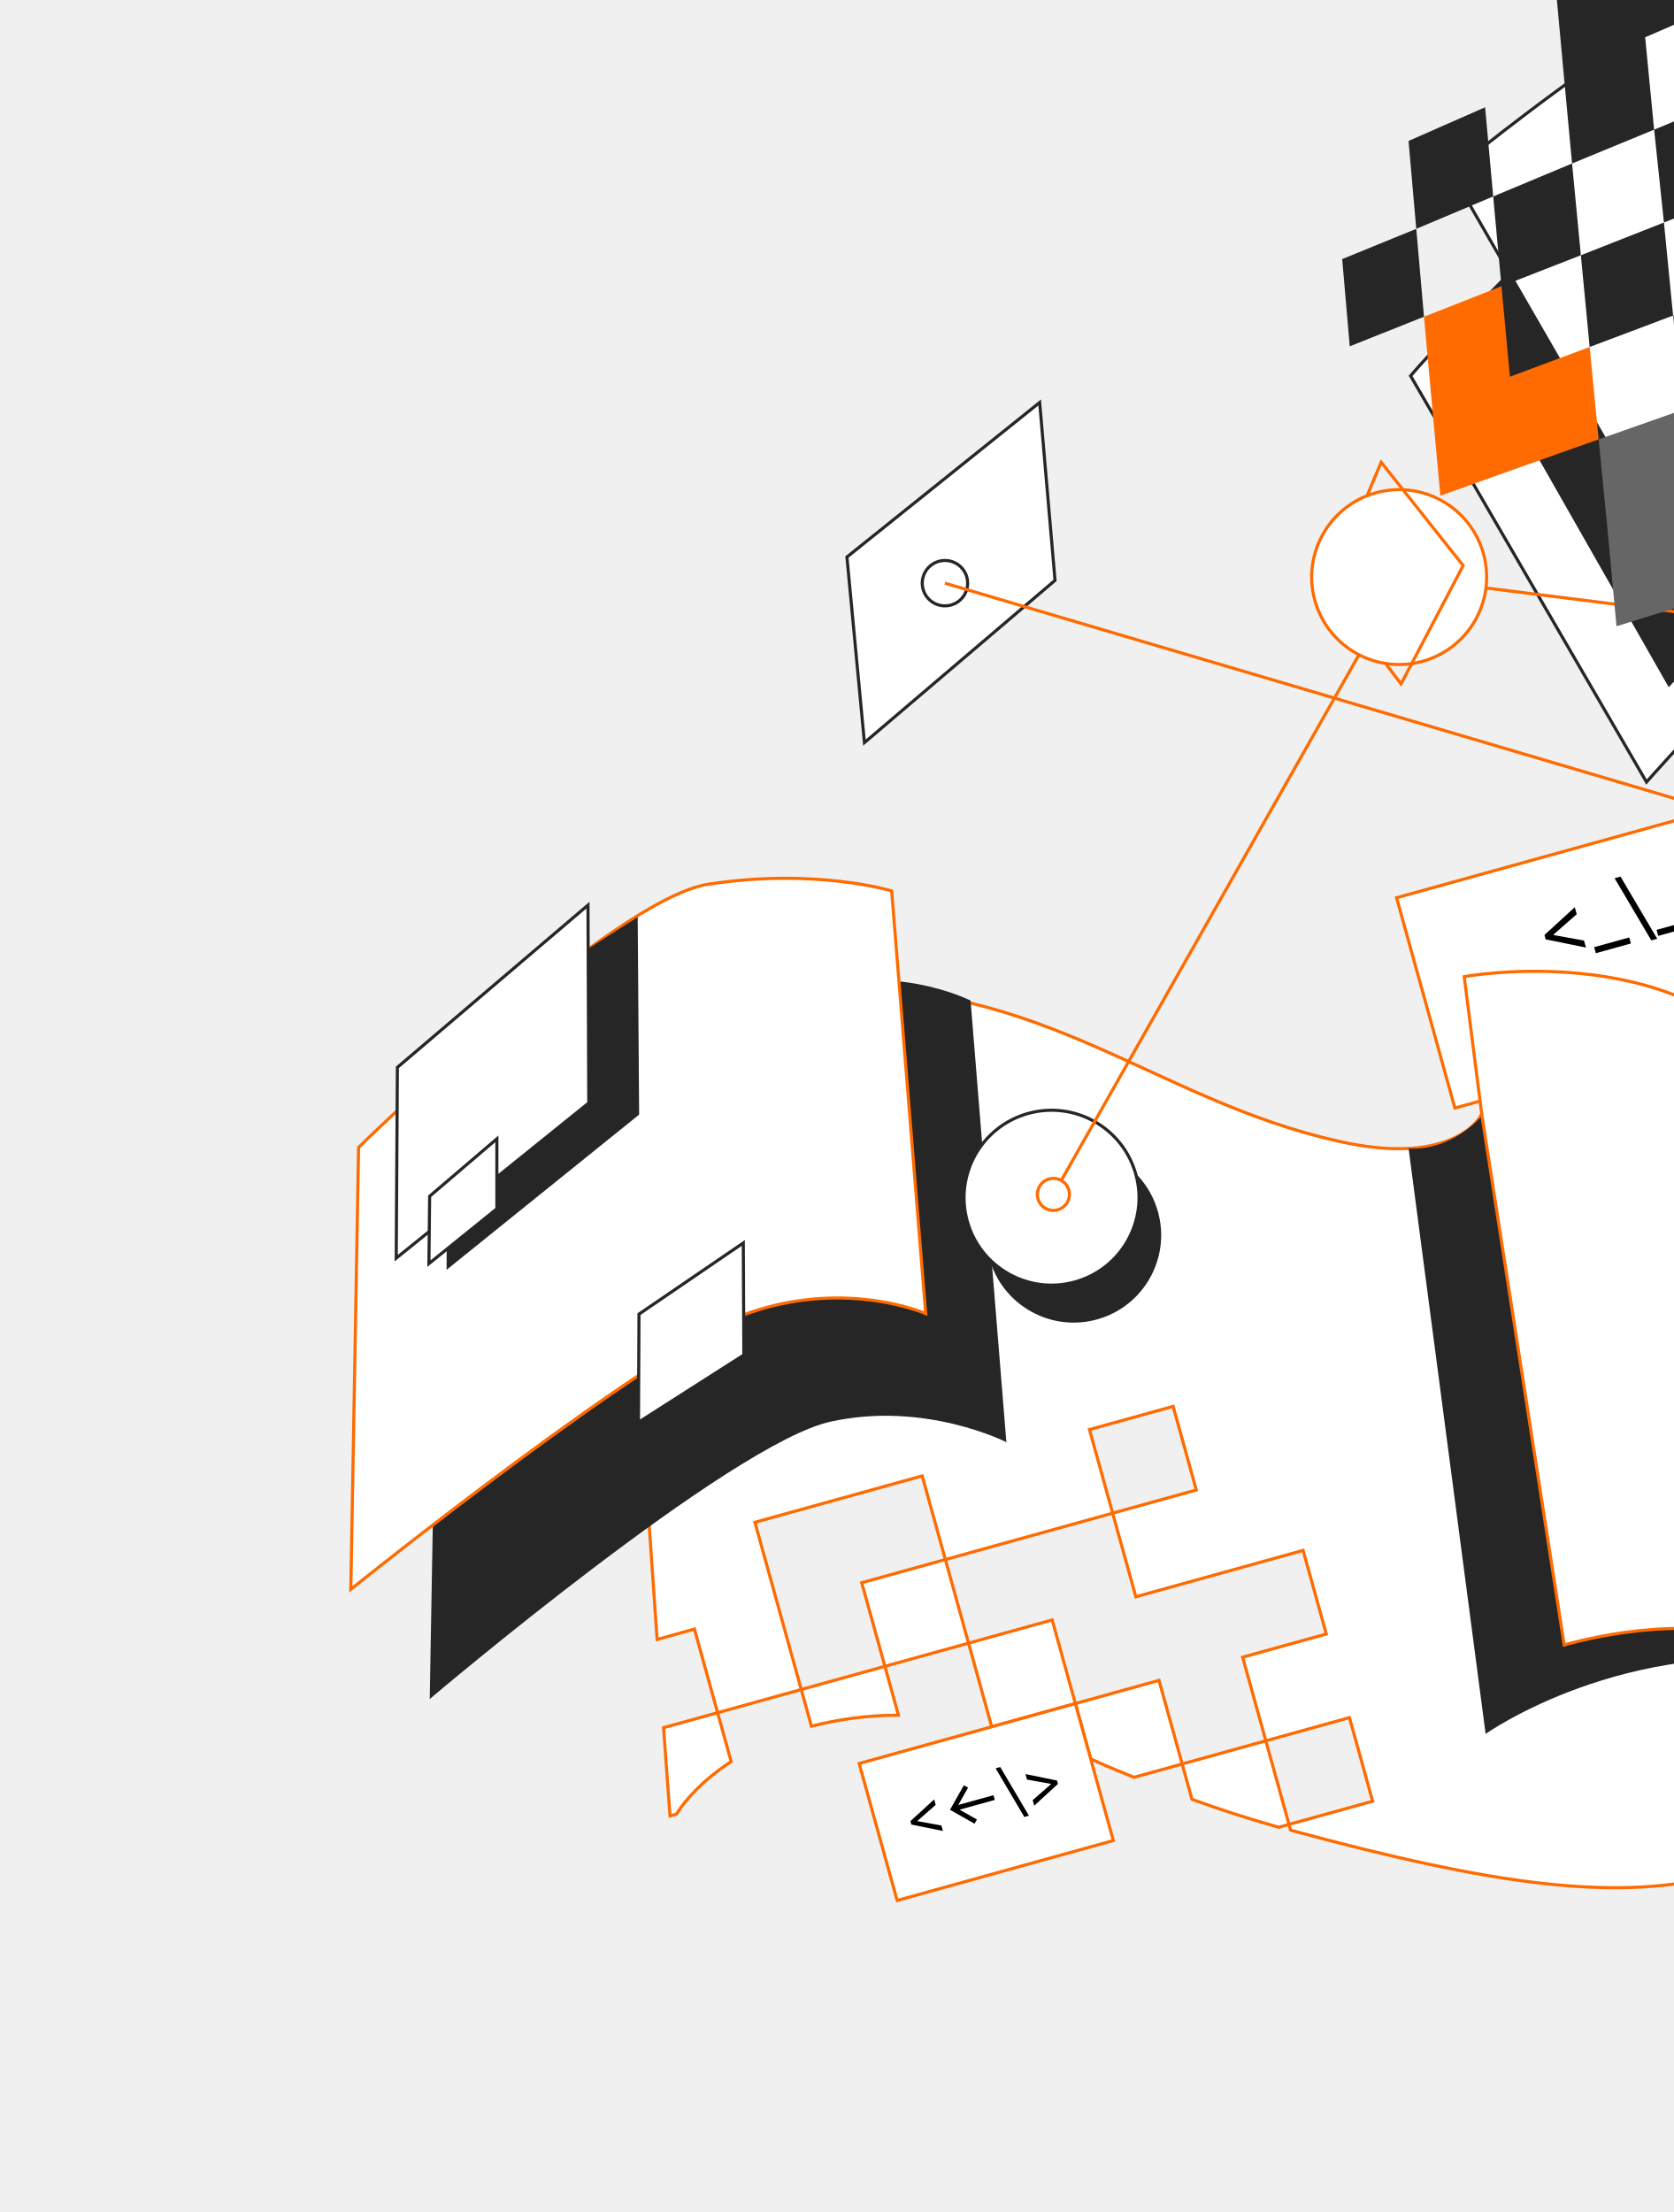
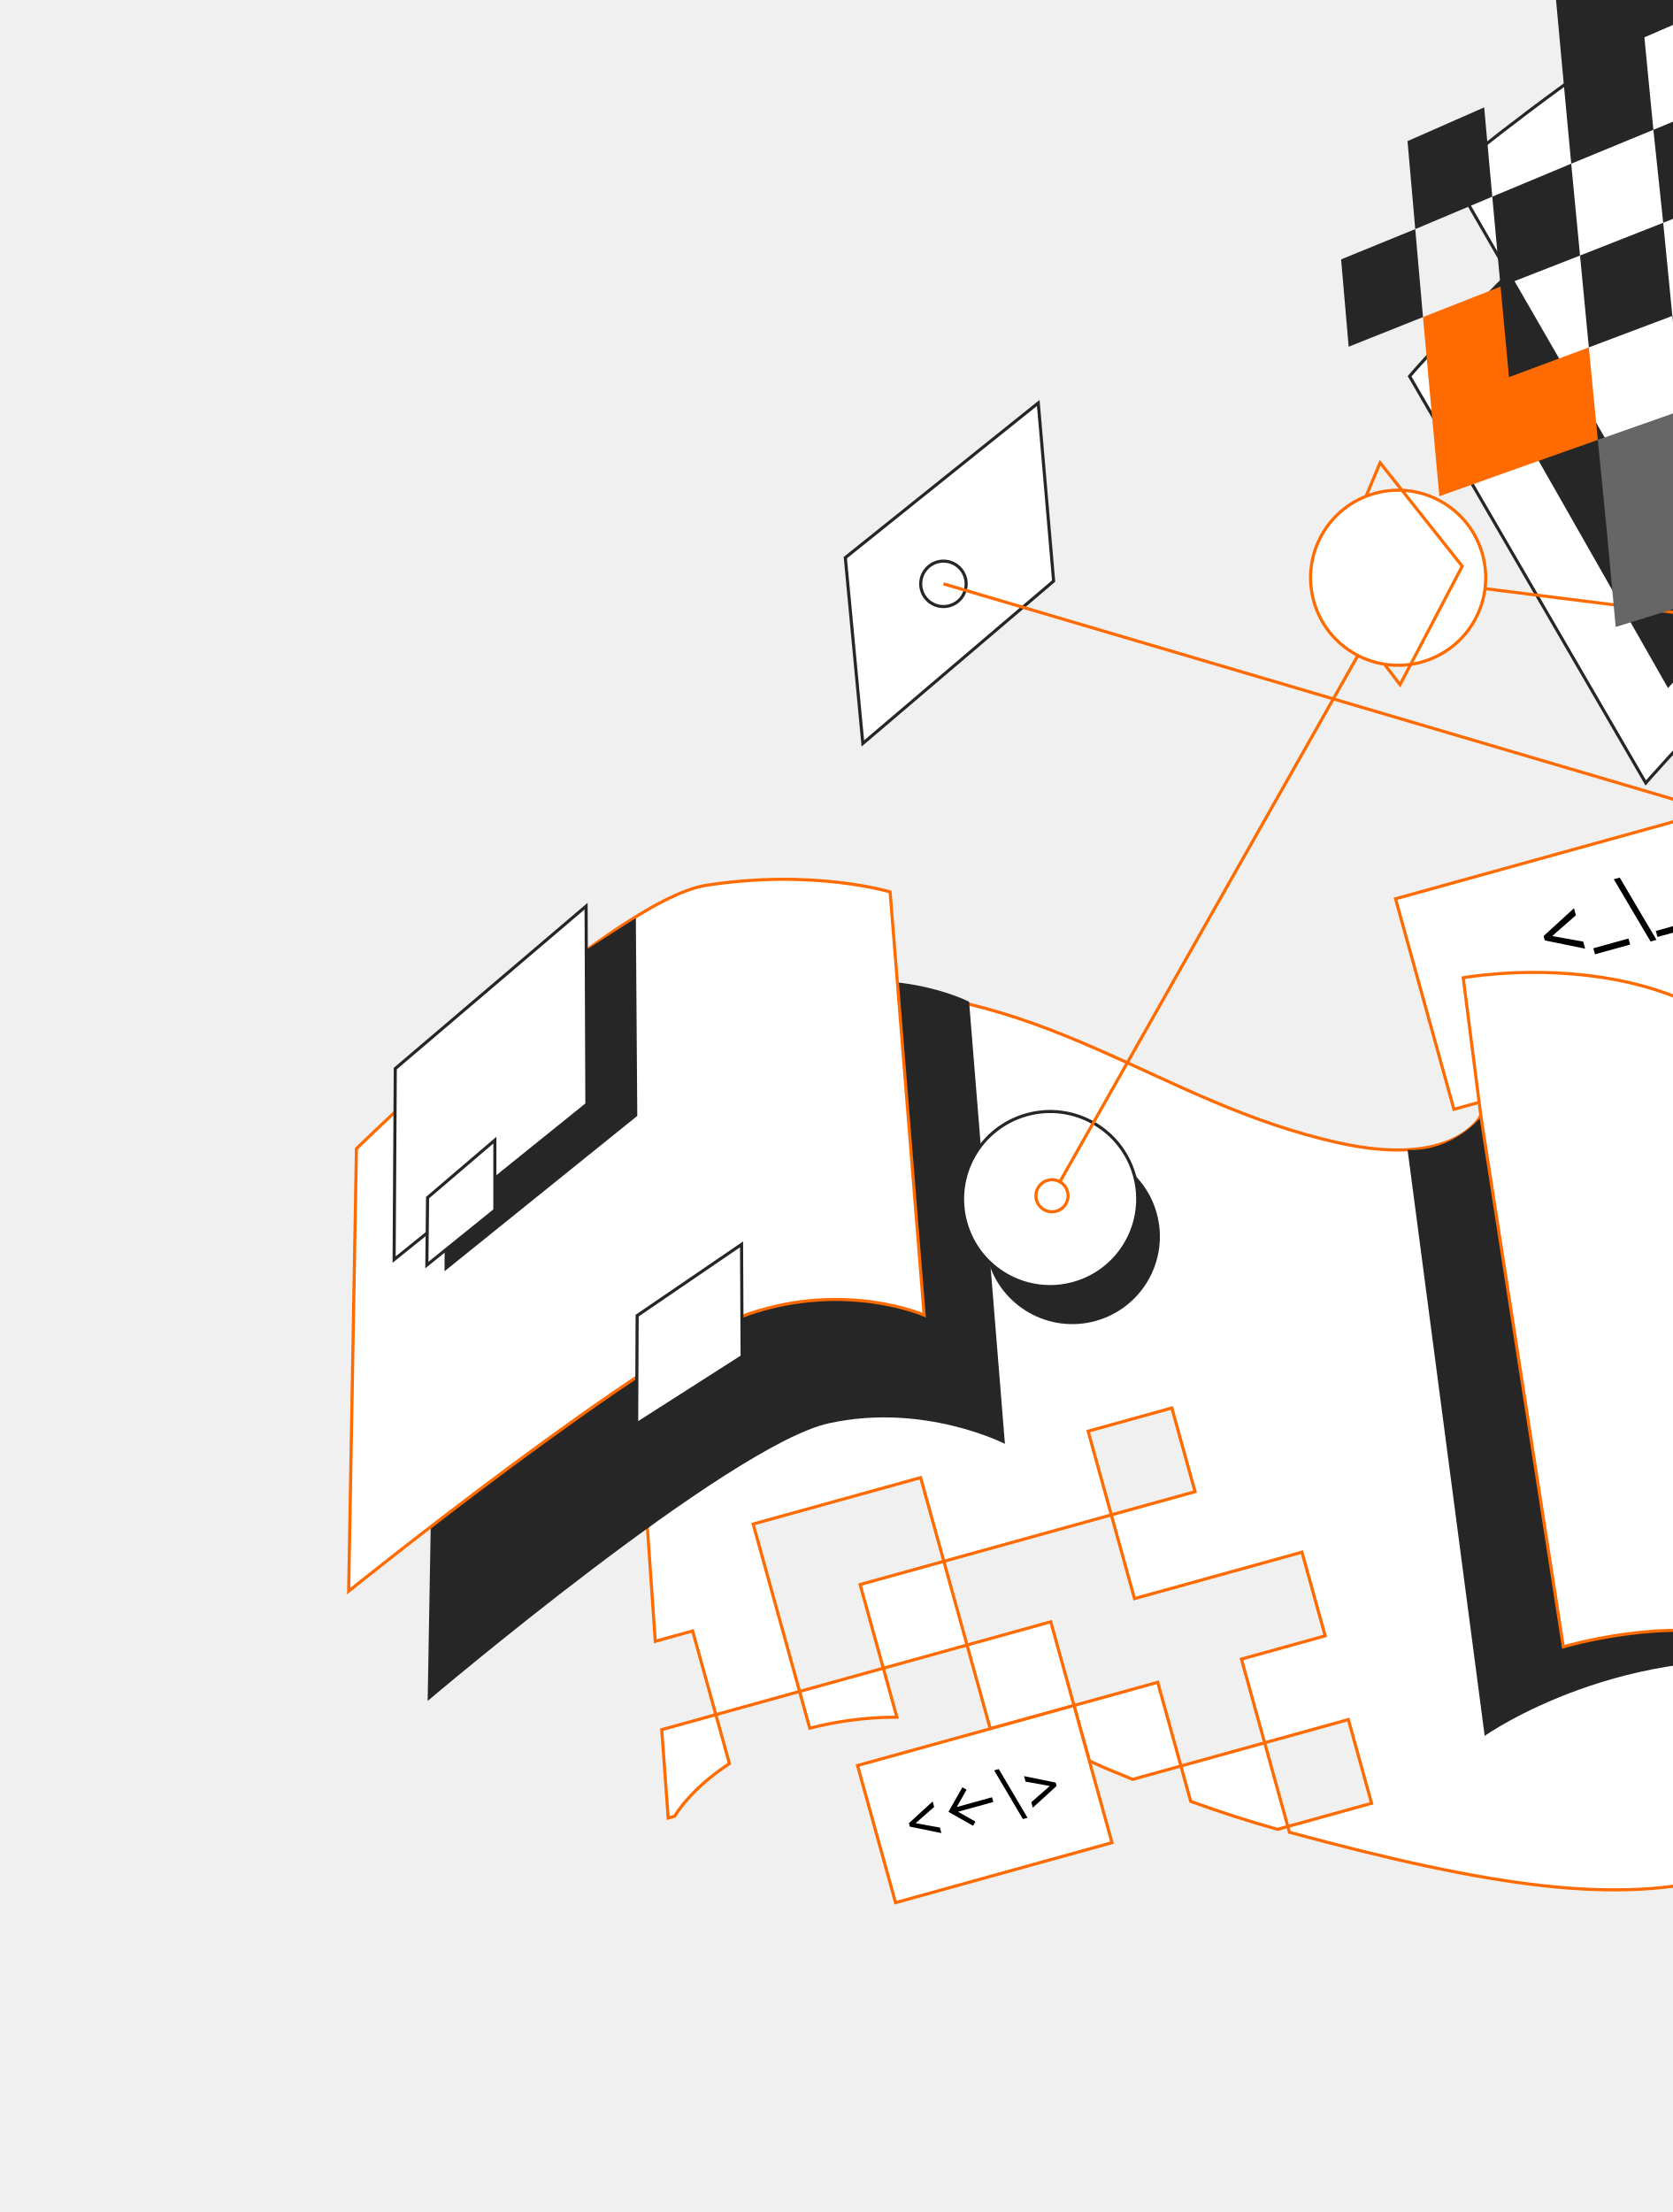
- <svg xmlns="http://www.w3.org/2000/svg" width="662" height="875" viewBox="0 0 662 875" fill="none">
-   <g clip-path="url(#clip0_34_1280)">
-     <path d="M766.504 80.196L821.439 169.616C821.439 169.616 788.332 185.641 741.498 221.36C701.709 251.839 651.326 309.362 651.326 309.362L558 148.674C558 148.674 599.683 99.316 661.619 57.767C718.888 19.155 730.804 21.605 730.804 21.605L766.504 80.196Z" fill="white" stroke="#262626" stroke-width="1.223" stroke-miterlimit="10" />
-     <path d="M577.835 127.287L660.117 271.86C660.117 271.86 687.606 241.503 717.963 215.556C770.345 171.177 810.621 152.343 810.621 152.343L730.479 21.421C730.804 21.605 657.587 40.256 577.835 127.287Z" fill="#262626" />
-     <path d="M989.606 104.922C989.606 104.922 945.76 71.326 854.904 104.455C764.047 137.583 665.378 226.57 665.378 226.57L574.1 68.328C574.1 68.328 698.652 -36.052 782.371 -52.409C850.212 -65.734 885.727 -47.362 885.727 -47.362L989.606 104.922Z" fill="white" stroke="#262626" stroke-width="1.223" stroke-miterlimit="10" />
-     <path d="M969.056 34.736L859.587 266.702L553.478 228.275" stroke="#FF6B00" stroke-width="1.223" stroke-miterlimit="10" />
-     <path d="M552.459 355.12L719.936 308.699L742.994 391.887L575.517 438.309L552.459 355.12Z" fill="white" stroke="#FF6B00" stroke-width="1.223" stroke-miterlimit="10" />
-     <path d="M467.644 697.776L448.554 703.067C443.565 700.889 438.392 699.036 433.332 696.603C432.682 696.235 432.103 696.122 431.453 695.754L425.388 673.876L458.477 664.704L467.644 697.776Z" fill="white" stroke="#FF6B00" stroke-width="1.223" stroke-miterlimit="10" />
-     <path d="M509.898 721.677L542.986 712.505L533.819 679.433L500.731 688.605L491.564 655.533L524.652 646.362L515.485 613.29L482.397 622.461L449.309 631.633L440.142 598.561L473.23 589.389L464.063 556.317L430.975 565.489L440.142 598.561L407.054 607.732L373.966 616.904L364.799 583.832L331.711 593.003L298.623 602.175L307.79 635.247L316.957 668.318L283.869 677.49L274.702 644.418L259.939 648.51L244.497 425.69C244.497 425.69 266.418 393.041 325.316 390.96C413.537 387.875 456.836 435.319 529.845 451.517C575.729 461.81 585.908 441.182 585.908 441.182L615.679 632.636C615.679 632.636 692.471 616.008 736.319 667.409C762.34 698.001 723.228 729.936 682.759 741.153C640.508 752.864 590.536 745.622 510.533 723.966L509.898 721.677Z" fill="white" stroke="#FF6B00" stroke-width="1.223" stroke-miterlimit="10" />
-     <path d="M509.899 721.677L505.827 722.805C494.533 719.635 483.098 715.956 471.523 711.768L467.644 697.776L500.732 688.605L509.899 721.677Z" fill="white" stroke="#FF6B00" stroke-width="1.223" stroke-miterlimit="10" />
-     <path d="M425.389 673.876L393.064 682.835C392.81 682.906 392.485 682.722 392.23 682.793L383.134 649.975L416.222 640.804L425.389 673.876Z" fill="white" stroke="#FF6B00" stroke-width="1.223" stroke-miterlimit="10" />
-     <path d="M355.405 678.481C342.526 678.49 331.229 680.251 320.977 682.819L316.958 668.318L350.046 659.147L355.405 678.481Z" fill="white" stroke="#FF6B00" stroke-width="1.223" stroke-miterlimit="10" />
-     <path d="M267.585 717.616L265.039 718.322L262.49 683.416L283.87 677.49L289.229 696.824C278.324 703.956 270.967 712.022 267.585 717.616Z" fill="white" stroke="#FF6B00" stroke-width="1.223" stroke-miterlimit="10" />
-     <path d="M340.879 626.075L373.967 616.903L383.134 649.975L350.046 659.147L340.879 626.075Z" fill="white" stroke="#FF6B00" stroke-width="1.223" stroke-miterlimit="10" />
-     <path d="M557.213 454.34L587.678 685.872C587.678 685.872 643.138 646.666 717.31 658.158L675.995 435.935C675.995 435.935 640.769 408.717 586.232 441.366C586.232 441.366 574.984 455.168 557.213 454.34Z" fill="#262626" />
-     <path d="M586.233 441.365L579.201 386.334C579.201 386.334 661.351 371.234 701.651 421.701L743.663 679.07C743.663 679.07 739.334 662.463 689.679 647.463C659.784 638.491 618.763 650.683 618.763 650.683L586.233 441.365Z" fill="white" stroke="#FF6B00" stroke-width="1.223" stroke-miterlimit="10" />
-     <path d="M383.94 395.804C383.94 395.804 351.93 379.2 311.402 393.173C270.874 407.146 173.066 497.264 173.066 497.264L169.993 672.071C169.993 672.071 289.368 570.77 328.691 562.336C366.161 554.141 398.101 570.491 398.101 570.491L383.94 395.804Z" fill="#262626" />
-     <path d="M352.725 352.407C352.725 352.407 322.505 343.251 280.187 349.776C242.082 355.681 141.851 453.867 141.851 453.867L138.778 628.674C138.778 628.674 259.352 531.697 297.476 518.939C335.599 506.18 366.184 519.618 366.184 519.618L352.725 352.407Z" fill="white" stroke="#FF6B00" stroke-width="1.223" stroke-miterlimit="10" />
-     <path d="M252.258 362.722L252.827 440.913L176.655 502.296L177.092 420.814L232.711 375.263L252.258 362.722Z" fill="#262626" />
-     <path d="M339.867 697.581L425.387 673.876L440.406 728.063L354.886 751.768L339.867 697.581Z" fill="white" stroke="#FF6B00" stroke-width="1.223" stroke-miterlimit="10" />
-     <path d="M418.5 705.671L418.123 704.314L405.657 701.778L406.259 703.949L415.758 705.664L415.652 705.547L415.746 705.886L415.776 705.731L408.516 712.092L409.117 714.263L418.5 705.671ZM393.844 699.499L405.206 718.745L407.038 718.237L395.676 698.991L393.844 699.499ZM385.502 721.393L386.451 719.742L379.583 715.855L393.51 711.995L392.993 710.129L379.066 713.989L382.957 707.138L381.289 706.194L375.796 715.9L385.502 721.393ZM360.529 721.739L372.996 724.275L372.394 722.104L362.895 720.389L363 720.506L362.906 720.167L362.876 720.321L370.137 713.961L369.535 711.79L360.153 720.382L360.529 721.739Z" fill="black" />
-     <path d="M232.595 358.036L232.909 436.297L156.737 497.681L157.198 422.218L232.595 358.036Z" fill="white" stroke="#262626" stroke-width="1.223" stroke-miterlimit="10" />
-     <path d="M341.951 293.756L335.031 220.339L411.273 159.21L417.347 229.574L341.951 293.756Z" fill="white" stroke="#262626" stroke-width="1.223" stroke-miterlimit="10" />
-     <path d="M376.201 239.335C371.421 240.66 366.474 237.861 365.149 233.084C363.825 228.307 366.626 223.361 371.406 222.036C376.185 220.711 381.133 223.51 382.457 228.287C383.781 233.064 380.98 238.011 376.201 239.335Z" fill="white" stroke="#262626" stroke-width="1.223" stroke-miterlimit="10" />
-     <path d="M196.552 450.484L196.547 478.154L169.671 499.849L169.958 473.197L196.552 450.484Z" fill="white" stroke="#262626" stroke-width="1.223" stroke-miterlimit="10" />
-     <path d="M294.03 491.677L294.255 535.994L252.573 562.614L252.772 519.824L294.03 491.677Z" fill="white" stroke="#262626" stroke-width="1.223" stroke-miterlimit="10" />
-     <path d="M433.972 521.922C415.558 527.026 396.494 516.243 391.392 497.838C386.29 479.432 397.083 460.374 415.497 455.269C433.912 450.165 452.976 460.948 458.077 479.354C463.179 497.759 452.387 516.818 433.972 521.922Z" fill="#262626" />
-     <path d="M425.204 507.094C406.789 512.198 387.725 501.415 382.624 483.01C377.522 464.604 388.314 445.545 406.729 440.441C425.143 435.337 444.207 446.12 449.309 464.526C454.411 482.931 443.618 501.99 425.204 507.094Z" fill="white" stroke="#262626" stroke-width="1.223" stroke-miterlimit="10" />
-     <path d="M415.964 473.768L548.818 239.155" stroke="#FF6B00" stroke-width="1.223" stroke-miterlimit="10" />
-     <path d="M562.716 261.601C544.302 266.705 525.238 255.922 520.136 237.517C515.035 219.111 525.827 200.053 544.241 194.948C562.656 189.844 581.72 200.627 586.821 219.033C591.923 237.438 581.131 256.497 562.716 261.601Z" fill="white" stroke="#FF6B00" stroke-width="1.223" stroke-miterlimit="10" />
-     <path d="M540.748 196.191L546.369 182.853L578.802 223.722L554.227 270.529L548.196 262.613" stroke="#FF6B00" stroke-width="1.223" stroke-miterlimit="10" />
-     <path d="M711.635 343.809L711.154 342.074L695.217 338.833L695.986 341.608L708.13 343.8L707.995 343.651L708.115 344.084L708.154 343.887L698.872 352.017L699.641 354.793L711.635 343.809ZM682.916 360.176L683.577 362.562L697.456 358.715L696.795 356.329L682.916 360.176ZM669.11 364.003L669.772 366.388L683.65 362.541L682.989 360.156L669.11 364.003ZM655.305 367.83L655.966 370.215L669.845 366.368L669.184 363.983L655.305 367.83ZM638.699 347.4L653.224 372.002L655.567 371.353L641.041 346.75L638.699 347.4ZM630.616 374.673L631.277 377.058L645.156 373.211L644.495 370.826L630.616 374.673ZM611.437 371.582L627.374 374.824L626.605 372.049L614.462 369.857L614.596 370.006L614.476 369.573L614.438 369.77L623.72 361.64L622.95 358.864L610.956 369.848L611.437 371.582Z" fill="black" />
-     <path d="M418.393 478.574C415.02 479.509 411.527 477.533 410.592 474.161C409.658 470.789 411.635 467.298 415.009 466.363C418.382 465.427 421.875 467.403 422.81 470.775C423.744 474.147 421.767 477.639 418.393 478.574Z" fill="white" stroke="#FF6B00" stroke-width="1.223" stroke-miterlimit="10" />
-     <path d="M661.841 124.821L695.865 112.103L691.776 74.61L726.861 60.776L731.091 98.778L767.589 85.1L771.917 124.444L735.207 137.359L699.515 149.992L703.49 188.064L669.114 199.51L672.764 237.399L639.449 247.729L636.01 210.603L632.388 173.803L665.35 162.201L661.841 124.821Z" fill="#666666" />
-     <path d="M658.219 88.021L654.342 51.291L688.013 37.301L691.776 74.61L658.219 88.021Z" fill="#262626" />
-     <path d="M628.836 137.257L625.354 100.966L658.219 88.021L661.841 124.822L628.836 137.257Z" fill="#262626" />
-     <path d="M593.947 113.233L590.677 77.705L621.873 64.675L625.355 100.966L593.947 113.233Z" fill="#262626" />
-     <path d="M597.288 149.016L628.836 137.257L632.389 173.803L600.444 185.123L569.772 196.09L566.502 160.562L563.303 125.288L593.947 113.233L597.288 149.016Z" fill="#FF6B00" />
-     <path d="M654.342 51.291L621.874 64.674L618.533 28.892L615.263 -6.637L647.125 -21.221L680.443 -36.483L684.32 0.247L650.79 14.745L654.342 51.291Z" fill="#262626" />
-     <path d="M557.186 55.758L587.478 42.431L590.677 77.705L560.244 90.523L557.186 55.758Z" fill="#262626" />
-     <path d="M533.93 136.991L530.942 102.48L560.243 90.523L563.302 125.288L533.93 136.991Z" fill="#262626" />
-     <path d="M373.801 230.686L936.759 396.803" stroke="#FF6B00" stroke-width="1.223" stroke-miterlimit="10" />
-   </g>
-   <defs>
-     <clipPath id="clip0_34_1280">
-       <rect width="1003.13" height="769.271" fill="white" transform="matrix(-0.963665 0.267112 0.267112 0.963665 966.682 -135)" />
-     </clipPath>
-   </defs>
+ <svg xmlns="http://www.w3.org/2000/svg" width="661" height="874" viewBox="0 0 661 874" fill="none">
+   <path d="M765.504 80.196L820.439 169.616C820.439 169.616 787.332 185.641 740.498 221.36C700.709 251.839 650.326 309.362 650.326 309.362L557 148.674C557 148.674 598.683 99.316 660.619 57.767C717.888 19.155 729.804 21.605 729.804 21.605L765.504 80.196Z" fill="white" stroke="#262626" stroke-width="1.223" stroke-miterlimit="10" />
+   <path d="M576.835 127.287L659.117 271.86C659.117 271.86 686.606 241.503 716.963 215.556C769.345 171.177 809.621 152.343 809.621 152.343L729.479 21.421C729.804 21.605 656.587 40.256 576.835 127.287Z" fill="#262626" />
+   <path d="M988.606 104.922C988.606 104.922 944.76 71.326 853.904 104.455C763.047 137.583 664.378 226.57 664.378 226.57L573.1 68.328C573.1 68.328 697.652 -36.052 781.371 -52.409C849.212 -65.734 884.727 -47.362 884.727 -47.362L988.606 104.922Z" fill="white" stroke="#262626" stroke-width="1.223" stroke-miterlimit="10" />
+   <path d="M968.056 34.736L858.587 266.702L552.478 228.275" stroke="#FF6B00" stroke-width="1.223" stroke-miterlimit="10" />
+   <path d="M551.459 355.12L718.936 308.699L741.994 391.887L574.517 438.309L551.459 355.12Z" fill="white" stroke="#FF6B00" stroke-width="1.223" stroke-miterlimit="10" />
+   <path d="M466.644 697.776L447.554 703.067C442.565 700.889 437.392 699.036 432.332 696.603C431.682 696.235 431.103 696.122 430.453 695.754L424.388 673.876L457.477 664.704L466.644 697.776Z" fill="white" stroke="#FF6B00" stroke-width="1.223" stroke-miterlimit="10" />
+   <path d="M508.898 721.677L541.986 712.505L532.819 679.433L499.731 688.605L490.564 655.533L523.652 646.362L514.485 613.29L481.397 622.461L448.309 631.633L439.142 598.561L472.23 589.389L463.063 556.317L429.975 565.489L439.142 598.561L406.054 607.732L372.966 616.904L363.799 583.832L330.711 593.003L297.623 602.175L306.79 635.247L315.957 668.318L282.869 677.49L273.702 644.418L258.939 648.51L243.497 425.69C243.497 425.69 265.418 393.041 324.316 390.96C412.537 387.875 455.836 435.319 528.845 451.517C574.729 461.81 584.908 441.182 584.908 441.182L614.679 632.636C614.679 632.636 691.471 616.008 735.319 667.409C761.34 698.001 722.228 729.936 681.759 741.153C639.508 752.864 589.536 745.622 509.533 723.966L508.898 721.677Z" fill="white" stroke="#FF6B00" stroke-width="1.223" stroke-miterlimit="10" />
+   <path d="M508.899 721.677L504.827 722.805C493.533 719.635 482.098 715.956 470.523 711.768L466.644 697.776L499.732 688.605L508.899 721.677Z" fill="white" stroke="#FF6B00" stroke-width="1.223" stroke-miterlimit="10" />
+   <path d="M424.389 673.876L392.064 682.835C391.81 682.906 391.485 682.722 391.23 682.793L382.134 649.975L415.222 640.804L424.389 673.876Z" fill="white" stroke="#FF6B00" stroke-width="1.223" stroke-miterlimit="10" />
+   <path d="M354.405 678.481C341.526 678.49 330.229 680.251 319.977 682.819L315.958 668.318L349.046 659.147L354.405 678.481Z" fill="white" stroke="#FF6B00" stroke-width="1.223" stroke-miterlimit="10" />
+   <path d="M266.585 717.616L264.039 718.322L261.49 683.416L282.87 677.49L288.229 696.824C277.324 703.956 269.967 712.022 266.585 717.616Z" fill="white" stroke="#FF6B00" stroke-width="1.223" stroke-miterlimit="10" />
+   <path d="M339.879 626.075L372.967 616.903L382.134 649.975L349.046 659.147L339.879 626.075Z" fill="white" stroke="#FF6B00" stroke-width="1.223" stroke-miterlimit="10" />
+   <path d="M556.213 454.34L586.678 685.872C586.678 685.872 642.138 646.666 716.31 658.158L674.995 435.935C674.995 435.935 639.769 408.717 585.232 441.366C585.232 441.366 573.984 455.168 556.213 454.34Z" fill="#262626" />
+   <path d="M585.233 441.365L578.201 386.334C578.201 386.334 660.351 371.234 700.651 421.701L742.663 679.07C742.663 679.07 738.334 662.463 688.679 647.463C658.784 638.491 617.763 650.683 617.763 650.683L585.233 441.365Z" fill="white" stroke="#FF6B00" stroke-width="1.223" stroke-miterlimit="10" />
+   <path d="M382.94 395.804C382.94 395.804 350.93 379.2 310.402 393.173C269.874 407.146 172.066 497.264 172.066 497.264L168.993 672.071C168.993 672.071 288.368 570.77 327.691 562.336C365.161 554.141 397.101 570.491 397.101 570.491L382.94 395.804Z" fill="#262626" />
+   <path d="M351.725 352.407C351.725 352.407 321.505 343.251 279.187 349.776C241.082 355.681 140.851 453.867 140.851 453.867L137.778 628.674C137.778 628.674 258.352 531.697 296.476 518.939C334.599 506.18 365.184 519.618 365.184 519.618L351.725 352.407Z" fill="white" stroke="#FF6B00" stroke-width="1.223" stroke-miterlimit="10" />
+   <path d="M251.258 362.722L251.827 440.913L175.655 502.296L176.092 420.814L231.711 375.263L251.258 362.722Z" fill="#262626" />
+   <path d="M338.867 697.581L424.387 673.876L439.406 728.063L353.886 751.768L338.867 697.581Z" fill="white" stroke="#FF6B00" stroke-width="1.223" stroke-miterlimit="10" />
+   <path d="M417.5 705.671L417.123 704.314L404.657 701.778L405.259 703.949L414.758 705.664L414.652 705.547L414.746 705.886L414.776 705.731L407.516 712.092L408.117 714.263L417.5 705.671ZM392.844 699.499L404.206 718.745L406.038 718.237L394.676 698.991L392.844 699.499ZM384.502 721.393L385.451 719.742L378.583 715.855L392.51 711.995L391.993 710.129L378.066 713.989L381.957 707.138L380.289 706.194L374.796 715.9L384.502 721.393ZM359.529 721.739L371.996 724.275L371.394 722.104L361.895 720.389L362 720.506L361.906 720.167L361.876 720.321L369.137 713.961L368.535 711.79L359.153 720.382L359.529 721.739Z" fill="black" />
+   <path d="M231.595 358.036L231.909 436.297L155.737 497.681L156.198 422.218L231.595 358.036Z" fill="white" stroke="#262626" stroke-width="1.223" stroke-miterlimit="10" />
+   <path d="M340.951 293.756L334.031 220.339L410.273 159.21L416.347 229.574L340.951 293.756Z" fill="white" stroke="#262626" stroke-width="1.223" stroke-miterlimit="10" />
+   <path d="M375.201 239.335C370.421 240.66 365.474 237.861 364.149 233.084C362.825 228.307 365.626 223.361 370.406 222.036C375.185 220.711 380.133 223.51 381.457 228.287C382.781 233.064 379.98 238.011 375.201 239.335Z" fill="white" stroke="#262626" stroke-width="1.223" stroke-miterlimit="10" />
+   <path d="M195.552 450.484L195.547 478.154L168.671 499.849L168.958 473.197L195.552 450.484Z" fill="white" stroke="#262626" stroke-width="1.223" stroke-miterlimit="10" />
+   <path d="M293.03 491.677L293.255 535.994L251.573 562.614L251.772 519.824L293.03 491.677Z" fill="white" stroke="#262626" stroke-width="1.223" stroke-miterlimit="10" />
+   <path d="M432.972 521.922C414.558 527.026 395.494 516.243 390.392 497.838C385.29 479.432 396.083 460.374 414.497 455.269C432.912 450.165 451.976 460.948 457.077 479.354C462.179 497.759 451.387 516.818 432.972 521.922Z" fill="#262626" />
+   <path d="M424.204 507.094C405.789 512.198 386.725 501.415 381.624 483.01C376.522 464.604 387.314 445.545 405.729 440.441C424.143 435.337 443.207 446.12 448.309 464.526C453.411 482.931 442.618 501.99 424.204 507.094Z" fill="white" stroke="#262626" stroke-width="1.223" stroke-miterlimit="10" />
+   <path d="M414.964 473.768L547.818 239.155" stroke="#FF6B00" stroke-width="1.223" stroke-miterlimit="10" />
+   <path d="M561.716 261.601C543.302 266.705 524.238 255.922 519.136 237.517C514.035 219.111 524.827 200.053 543.241 194.948C561.656 189.844 580.72 200.627 585.821 219.033C590.923 237.438 580.131 256.497 561.716 261.601Z" fill="white" stroke="#FF6B00" stroke-width="1.223" stroke-miterlimit="10" />
+   <path d="M539.748 196.191L545.369 182.853L577.802 223.722L553.227 270.529L547.196 262.613" stroke="#FF6B00" stroke-width="1.223" stroke-miterlimit="10" />
+   <path d="M710.635 343.809L710.154 342.074L694.217 338.833L694.986 341.608L707.13 343.8L706.995 343.651L707.115 344.084L707.154 343.887L697.872 352.017L698.641 354.793L710.635 343.809ZM681.916 360.176L682.577 362.562L696.456 358.715L695.795 356.329L681.916 360.176ZM668.11 364.003L668.772 366.388L682.65 362.541L681.989 360.156L668.11 364.003ZM654.305 367.83L654.966 370.215L668.845 366.368L668.184 363.983L654.305 367.83ZM637.699 347.4L652.224 372.002L654.567 371.353L640.041 346.75L637.699 347.4ZM629.616 374.673L630.277 377.058L644.156 373.211L643.495 370.826L629.616 374.673ZM610.437 371.582L626.374 374.824L625.605 372.049L613.462 369.857L613.596 370.006L613.476 369.573L613.438 369.77L622.72 361.64L621.95 358.864L609.956 369.848L610.437 371.582Z" fill="black" />
+   <path d="M417.393 478.574C414.02 479.509 410.527 477.533 409.592 474.161C408.658 470.789 410.635 467.298 414.009 466.363C417.382 465.427 420.875 467.403 421.81 470.775C422.744 474.147 420.767 477.639 417.393 478.574Z" fill="white" stroke="#FF6B00" stroke-width="1.223" stroke-miterlimit="10" />
+   <path d="M660.841 124.821L694.865 112.103L690.776 74.61L725.861 60.776L730.091 98.778L766.589 85.1L770.917 124.444L734.207 137.359L698.515 149.992L702.49 188.064L668.114 199.51L671.764 237.399L638.449 247.729L635.01 210.603L631.388 173.803L664.35 162.201L660.841 124.821Z" fill="#666666" />
+   <path d="M657.219 88.021L653.342 51.291L687.013 37.301L690.776 74.61L657.219 88.021Z" fill="#262626" />
+   <path d="M627.836 137.257L624.354 100.966L657.219 88.021L660.841 124.822L627.836 137.257Z" fill="#262626" />
+   <path d="M592.947 113.233L589.677 77.705L620.873 64.675L624.355 100.966L592.947 113.233Z" fill="#262626" />
+   <path d="M596.288 149.016L627.836 137.257L631.389 173.803L599.444 185.123L568.772 196.09L565.502 160.562L562.303 125.288L592.947 113.233L596.288 149.016Z" fill="#FF6B00" />
+   <path d="M653.342 51.291L620.874 64.674L617.533 28.892L614.263 -6.637L646.125 -21.221L679.443 -36.483L683.32 0.247L649.79 14.745L653.342 51.291Z" fill="#262626" />
+   <path d="M556.186 55.758L586.478 42.431L589.677 77.705L559.244 90.523L556.186 55.758Z" fill="#262626" />
+   <path d="M532.93 136.991L529.942 102.48L559.243 90.523L562.302 125.288L532.93 136.991Z" fill="#262626" />
+   <path d="M372.801 230.686L935.759 396.803" stroke="#FF6B00" stroke-width="1.223" stroke-miterlimit="10" />
</svg>
